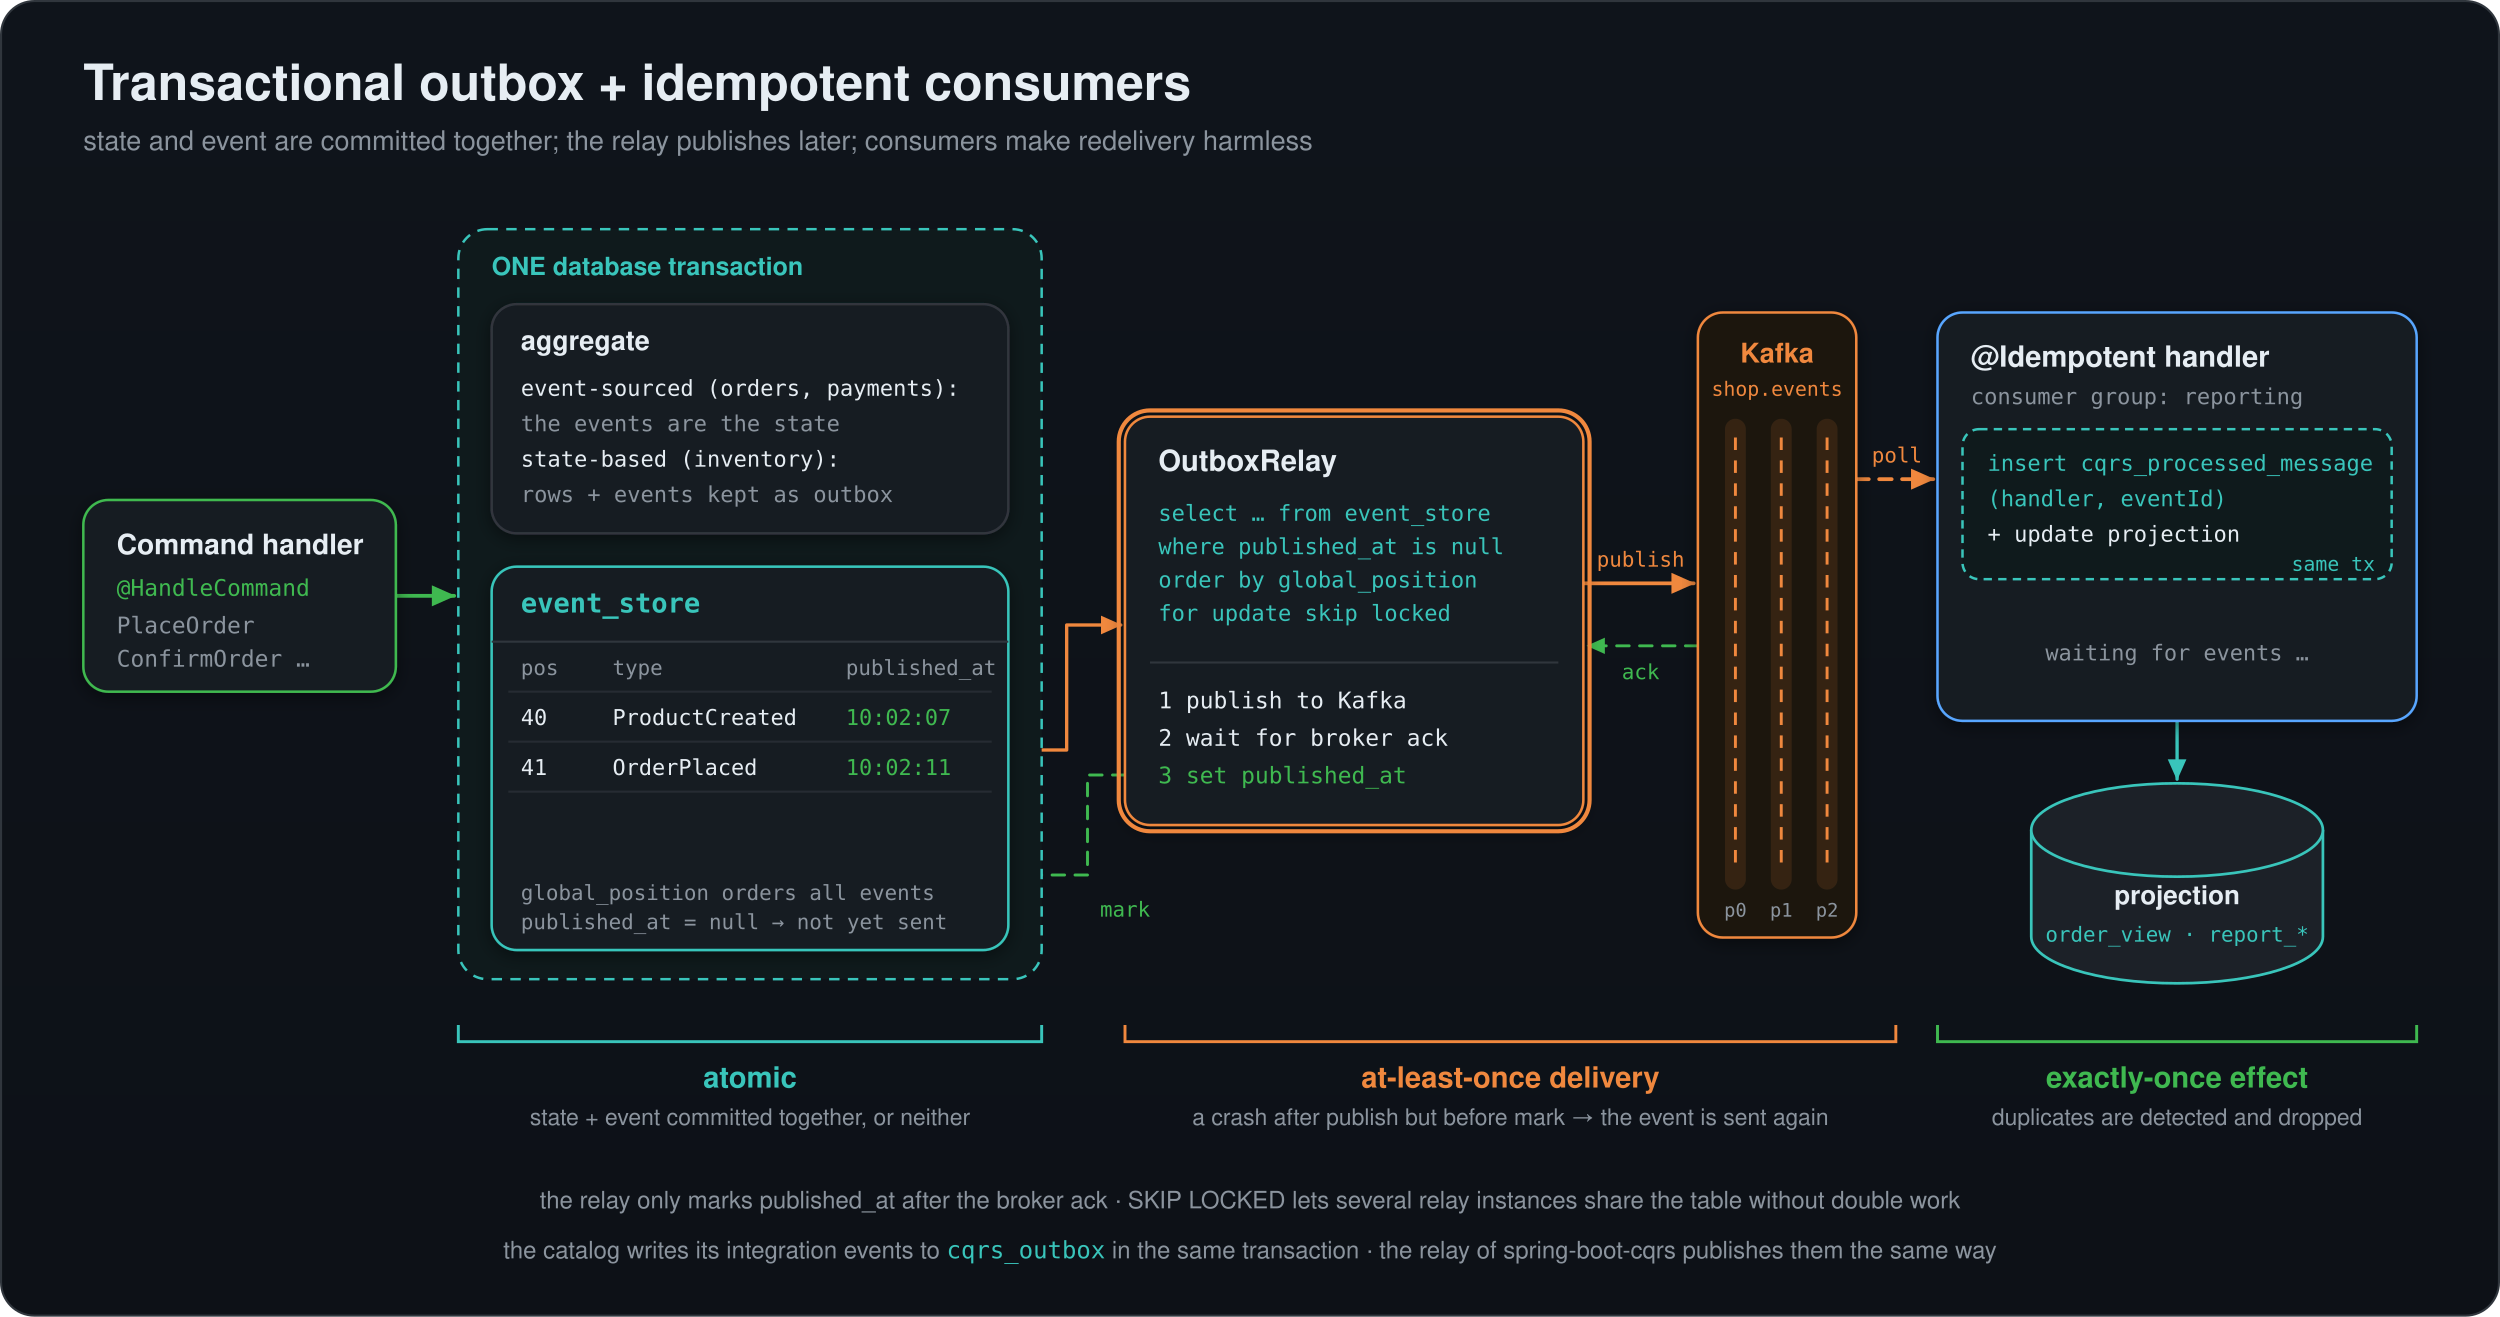
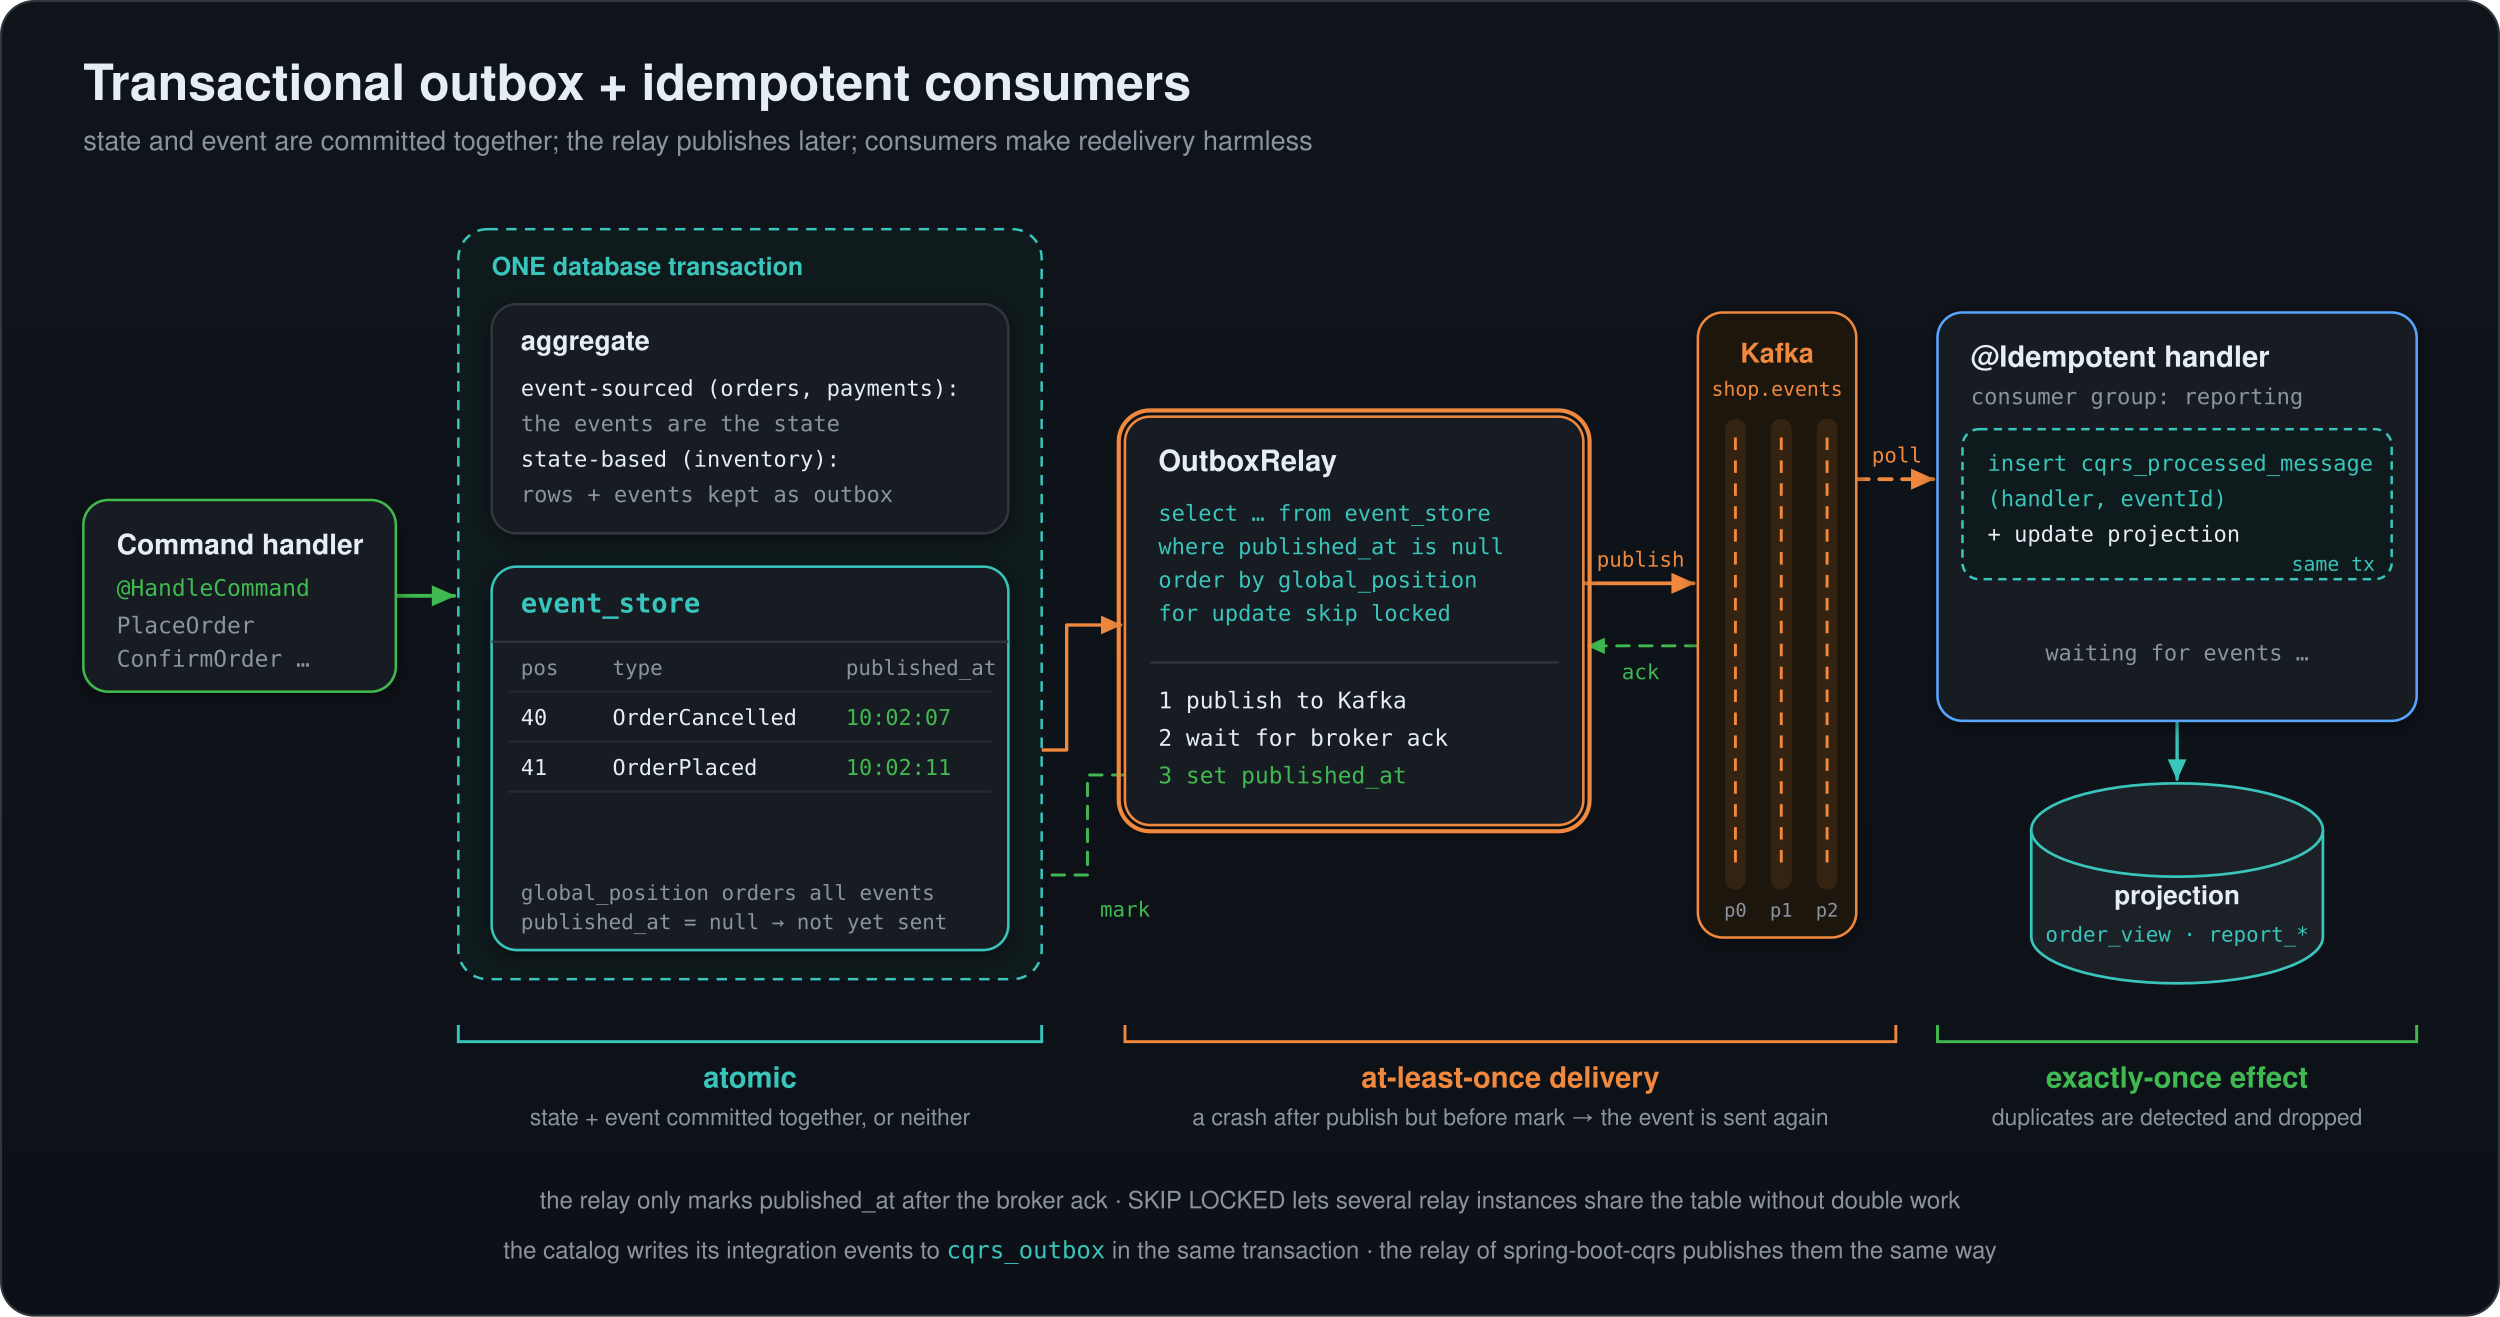
<svg xmlns="http://www.w3.org/2000/svg" width="1200" height="632" viewBox="0 0 1200 632" role="img" aria-labelledby="title desc">
  <defs>
    <filter id="sh" x="-10%" y="-10%" width="120%" height="130%">
      <feDropShadow dx="0" dy="2" stdDeviation="4" flood-color="#000" flood-opacity="0.45" />
    </filter>
    <filter id="gl" x="-150%" y="-150%" width="400%" height="400%">
      <feGaussianBlur stdDeviation="2.4" result="b" />
      <feMerge>
        <feMergeNode in="b" />
        <feMergeNode in="SourceGraphic" />
      </feMerge>
    </filter>
    <linearGradient id="panel" x1="0" y1="0" x2="0" y2="1">
      <stop offset="0" stop-color="#0f141b" />
      <stop offset="1" stop-color="#0d1117" />
    </linearGradient>
    <marker id="a-blue" viewBox="0 0 10 10" refX="8.5" refY="5" markerWidth="7" markerHeight="7" orient="auto-start-reverse">
      <path d="M0,1 L9,5 L0,9 z" fill="#58a6ff" />
    </marker>
    <marker id="a-orange" viewBox="0 0 10 10" refX="8.5" refY="5" markerWidth="7" markerHeight="7" orient="auto-start-reverse">
      <path d="M0,1 L9,5 L0,9 z" fill="#f0883e" />
    </marker>
    <marker id="a-amber" viewBox="0 0 10 10" refX="8.5" refY="5" markerWidth="7" markerHeight="7" orient="auto-start-reverse">
      <path d="M0,1 L9,5 L0,9 z" fill="#d29922" />
    </marker>
    <marker id="a-teal" viewBox="0 0 10 10" refX="8.5" refY="5" markerWidth="7" markerHeight="7" orient="auto-start-reverse">
      <path d="M0,1 L9,5 L0,9 z" fill="#39c5bb" />
    </marker>
    <marker id="a-purple" viewBox="0 0 10 10" refX="8.5" refY="5" markerWidth="7" markerHeight="7" orient="auto-start-reverse">
      <path d="M0,1 L9,5 L0,9 z" fill="#bc8cff" />
    </marker>
    <marker id="a-green" viewBox="0 0 10 10" refX="8.5" refY="5" markerWidth="7" markerHeight="7" orient="auto-start-reverse">
      <path d="M0,1 L9,5 L0,9 z" fill="#3fb950" />
    </marker>
    <marker id="a-red" viewBox="0 0 10 10" refX="8.5" refY="5" markerWidth="7" markerHeight="7" orient="auto-start-reverse">
      <path d="M0,1 L9,5 L0,9 z" fill="#f85149" />
    </marker>
    <marker id="a-pink" viewBox="0 0 10 10" refX="8.5" refY="5" markerWidth="7" markerHeight="7" orient="auto-start-reverse">
      <path d="M0,1 L9,5 L0,9 z" fill="#db61a2" />
    </marker>
    <marker id="a-muted" viewBox="0 0 10 10" refX="8.5" refY="5" markerWidth="7" markerHeight="7" orient="auto-start-reverse">
      <path d="M0,1 L9,5 L0,9 z" fill="#8b949e" />
    </marker>
    <marker id="a-text" viewBox="0 0 10 10" refX="8.5" refY="5" markerWidth="7" markerHeight="7" orient="auto-start-reverse">
      <path d="M0,1 L9,5 L0,9 z" fill="#e6edf3" />
    </marker>
  </defs>
  <style>
text{font-family:-apple-system, 'Segoe UI', Helvetica, Arial, sans-serif}
.mono{font-family:ui-monospace, SFMono-Regular, Menlo, Consolas, monospace}
.mu{fill:#8b949e}
.b{font-weight:600}
.flow{stroke-dasharray:6 5;animation:dash 1.1s linear infinite}
.flowr{stroke-dasharray:6 5;animation:dashr 1.1s linear infinite}
.slow{stroke-dasharray:3 5;animation:dash 2.2s linear infinite}
@keyframes dash{to{stroke-dashoffset:-11}}
@keyframes dashr{to{stroke-dashoffset:11}}
.pulse{animation:pulse 3s ease-in-out infinite}
@keyframes pulse{0%,100%{opacity:.15}50%{opacity:.75}}
</style>
  <rect x="0.5" y="0.5" width="1199" height="631" rx="16" fill="url(#panel)" stroke="#30363d" />
  <text x="40" y="48" font-size="24" fill="#e6edf3" font-weight="700">Transactional outbox + idempotent consumers</text>
  <text x="40" y="72" font-size="13" class="mu">state and event are committed together; the relay publishes later; consumers make redelivery harmless</text>
  <path d="M190,286 H218" fill="none" stroke="#3fb950" stroke-width="1.8" stroke-linecap="round" stroke-linejoin="round" marker-end="url(#a-green)" />
  <path d="M484,360 L512,360 L512,300 L538,300" fill="none" stroke="#f0883e" stroke-width="1.6" stroke-linecap="round" stroke-linejoin="round" marker-end="url(#a-orange)" />
  <path d="M540,372 L522,372 L522,420 L486,420" fill="none" stroke="#3fb950" stroke-width="1.4" stroke-linecap="round" stroke-linejoin="round" marker-end="url(#a-green)" class="flow" />
  <path d="M760,280 H813" fill="none" stroke="#f0883e" stroke-width="1.8" stroke-linecap="round" stroke-linejoin="round" marker-end="url(#a-orange)" />
  <path d="M815,310 H762" fill="none" stroke="#3fb950" stroke-width="1.4" stroke-linecap="round" stroke-linejoin="round" marker-end="url(#a-green)" class="flow" />
  <path d="M891,230 H928" fill="none" stroke="#f0883e" stroke-width="1.8" stroke-linecap="round" stroke-linejoin="round" marker-end="url(#a-orange)" class="flow" />
  <path d="M1045.0,346 V374" fill="none" stroke="#39c5bb" stroke-width="1.6" stroke-linecap="round" stroke-linejoin="round" marker-end="url(#a-teal)" />
  <rect x="40" y="240" width="150" height="92" rx="12" fill="#161b22" stroke="#3fb950" stroke-width="1.2" filter="url(#sh)" />
  <text x="56" y="266" font-size="13.5" fill="#e6edf3" font-weight="600">Command handler</text>
  <text x="56" y="286" font-size="11" class="mono" fill="#3fb950">@HandleCommand</text>
  <text x="56" y="304" font-size="11" class="mono" fill="#8b949e">PlaceOrder</text>
  <text x="56" y="320" font-size="11" class="mono" fill="#8b949e">ConfirmOrder …</text>
  <rect x="220" y="110" width="280" height="360" rx="14" fill="#0f1a1c" stroke="#39c5bb" stroke-width="1.2" stroke-dasharray="5 4" />
  <text x="236" y="132" font-size="12" fill="#39c5bb" font-weight="600">ONE database transaction</text>
  <rect x="236" y="146" width="248" height="110" rx="12" fill="#161b22" stroke="#30363d" stroke-width="1.2" filter="url(#sh)" />
  <text x="250" y="168" font-size="13" fill="#e6edf3" font-weight="600">aggregate</text>
  <text x="250" y="190" font-size="10.6" class="mono" fill="#e6edf3">event-sourced (orders, payments):</text>
  <text x="250" y="207" font-size="10.6" class="mono" fill="#8b949e">  the events are the state</text>
  <text x="250" y="224" font-size="10.6" class="mono" fill="#e6edf3">state-based (inventory):</text>
  <text x="250" y="241" font-size="10.6" class="mono" fill="#8b949e">  rows + events kept as outbox</text>
  <rect x="236" y="272" width="248" height="184" rx="12" fill="#161b22" stroke="#39c5bb" stroke-width="1.2" filter="url(#sh)" />
  <text x="250" y="294" font-size="13" class="mono" fill="#39c5bb" font-weight="600">event_store</text>
  <path d="M236,308 H484" stroke="#30363d" />
  <text x="250" y="324" font-size="10" class="mono" fill="#8b949e">pos</text>
  <text x="294" y="324" font-size="10" class="mono" fill="#8b949e">type</text>
  <text x="406" y="324" font-size="10" class="mono" fill="#8b949e">published_at</text>
  <path d="M244,332 H476" stroke="#30363d" opacity=".6" />
  <text x="250" y="348" font-size="10.5" class="mono" fill="#e6edf3">40</text>
-   <text x="294" y="348" font-size="10.5" class="mono" fill="#e6edf3">ProductCreated</text>
+   <text x="294" y="348" font-size="10.5" class="mono" fill="#e6edf3">OrderCancelled</text>
  <text x="406" y="348" font-size="10.5" class="mono" fill="#3fb950">10:02:07</text>
  <path d="M244,356 H476" stroke="#30363d" opacity=".6" />
  <text x="250" y="372" font-size="10.5" class="mono" fill="#e6edf3">41</text>
  <text x="294" y="372" font-size="10.5" class="mono" fill="#e6edf3">OrderPlaced</text>
  <text x="406" y="372" font-size="10.5" class="mono" fill="#3fb950">10:02:11</text>
  <path d="M244,380 H476" stroke="#30363d" opacity=".6" />
  <g opacity="0">
    <rect x="242" y="381" width="236" height="21" rx="4" fill="#39c5bb" fill-opacity=".10" />
    <text x="250" y="396" font-size="10.5" class="mono" fill="#e6edf3">42</text>
    <text x="294" y="396" font-size="10.5" class="mono" fill="#e6edf3">OrderConfirmed</text>
    <animate attributeName="opacity" dur="10.0s" repeatCount="indefinite" values="0;0;1;1" keyTimes="0;0.100;0.115;1" />
  </g>
  <g opacity="0">
    <text x="406" y="396" font-size="10.5" class="mono" fill="#d29922">null</text>
    <animate attributeName="opacity" dur="10.0s" repeatCount="indefinite" values="0;0;1;1;0;0" keyTimes="0;0.100;0.115;0.505;0.520;1" />
  </g>
  <g opacity="0">
    <text x="406" y="396" font-size="10.5" class="mono" fill="#3fb950">10:02:12</text>
    <animate attributeName="opacity" dur="10.0s" repeatCount="indefinite" values="0;0;1;1" keyTimes="0;0.520;0.535;1" />
  </g>
  <text x="250" y="432" font-size="10" class="mono" fill="#8b949e">global_position orders all events</text>
  <text x="250" y="446" font-size="10" class="mono" fill="#8b949e">published_at = null → not yet sent</text>
  <rect x="540" y="200" width="220" height="196" rx="12" fill="#161b22" stroke="#f0883e" stroke-width="1.2" filter="url(#sh)" />
  <text x="556" y="226" font-size="14" fill="#e6edf3" font-weight="600">OutboxRelay</text>
  <rect x="537" y="197" width="226" height="202" rx="15" fill="none" stroke="#f0883e" stroke-width="2" class="pulse" style="animation-delay:0s" />
  <text x="556" y="250" font-size="10.6" class="mono" fill="#39c5bb">select … from event_store</text>
  <text x="556" y="266" font-size="10.6" class="mono" fill="#39c5bb">where published_at is null</text>
  <text x="556" y="282" font-size="10.6" class="mono" fill="#39c5bb">order by global_position</text>
  <text x="556" y="298" font-size="10.6" class="mono" fill="#39c5bb">for update skip locked</text>
  <path d="M552,318 H748" stroke="#30363d" />
  <text x="556" y="340" font-size="11" class="mono" fill="#e6edf3">1  publish to Kafka</text>
  <text x="556" y="358" font-size="11" class="mono" fill="#e6edf3">2  wait for broker ack</text>
  <text x="556" y="376" font-size="11" class="mono" fill="#3fb950">3  set published_at</text>
  <text x="528" y="440" font-size="10" class="mono" fill="#3fb950">mark</text>
  <rect x="815" y="150" width="76" height="300" rx="12" fill="#1b1510" stroke="#f0883e" stroke-width="1.2" filter="url(#sh)" />
  <text x="853.0" y="174" font-size="13" fill="#f0883e" font-weight="600" text-anchor="middle">Kafka</text>
  <text x="853.0" y="190" font-size="9.5" class="mono" fill="#f0883e" text-anchor="middle">shop.events</text>
  <path d="M833,206 V422" stroke="#f0883e" stroke-width="10" stroke-opacity=".12" stroke-linecap="round" />
  <path d="M833,210 V418" stroke="#f0883e" stroke-width="1.4" class="flow" style="animation-duration:1.4s" />
  <text x="833" y="440" font-size="9" class="mono" fill="#8b949e" text-anchor="middle">p0</text>
  <path d="M855,206 V422" stroke="#f0883e" stroke-width="10" stroke-opacity=".12" stroke-linecap="round" />
  <path d="M855,210 V418" stroke="#f0883e" stroke-width="1.4" class="flow" style="animation-duration:1.7s" />
  <text x="855" y="440" font-size="9" class="mono" fill="#8b949e" text-anchor="middle">p1</text>
  <path d="M877,206 V422" stroke="#f0883e" stroke-width="10" stroke-opacity=".12" stroke-linecap="round" />
  <path d="M877,210 V418" stroke="#f0883e" stroke-width="1.4" class="flow" style="animation-duration:2.0s" />
  <text x="877" y="440" font-size="9" class="mono" fill="#8b949e" text-anchor="middle">p2</text>
  <text x="787.5" y="272" font-size="10" class="mono" fill="#f0883e" text-anchor="middle">publish</text>
  <text x="787.5" y="326" font-size="10" class="mono" fill="#3fb950" text-anchor="middle">ack</text>
  <rect x="930" y="150" width="230" height="196" rx="12" fill="#161b22" stroke="#58a6ff" stroke-width="1.2" filter="url(#sh)" />
  <text x="946" y="176" font-size="14" fill="#e6edf3" font-weight="600">@Idempotent handler</text>
  <text x="946" y="194" font-size="10.6" class="mono" fill="#8b949e">consumer group: reporting</text>
  <rect x="942" y="206" width="206" height="72" rx="8" fill="#0f1a1c" stroke="#39c5bb" stroke-width="1.2" stroke-dasharray="4 3" />
  <text x="954" y="226" font-size="10.6" class="mono" fill="#39c5bb">insert cqrs_processed_message</text>
  <text x="954" y="243" font-size="10.6" class="mono" fill="#39c5bb">  (handler, eventId)</text>
  <text x="954" y="260" font-size="10.6" class="mono" fill="#e6edf3">+ update projection</text>
  <text x="1140" y="274" font-size="9.5" class="mono" fill="#39c5bb" text-anchor="end">same tx</text>
  <g opacity="0">
    <rect x="942" y="292" width="206" height="40" rx="8" fill="#3fb950" fill-opacity=".12" stroke="#3fb950" stroke-opacity=".6" />
    <text x="1045.0" y="309" font-size="11.5" fill="#3fb950" font-weight="600" text-anchor="middle">✓ first delivery</text>
    <text x="1045.0" y="325" font-size="10.5" class="mono" fill="#3fb950" text-anchor="middle">projection updated</text>
    <animate attributeName="opacity" dur="10.0s" repeatCount="indefinite" values="0;0;1;1;0;0" keyTimes="0;0.600;0.615;0.725;0.740;1" />
  </g>
  <g opacity="0">
    <rect x="942" y="292" width="206" height="40" rx="8" fill="#f85149" fill-opacity=".12" stroke="#f85149" stroke-opacity=".6" />
    <text x="1045.0" y="309" font-size="11.5" fill="#f85149" font-weight="600" text-anchor="middle">✕ duplicate ignored</text>
    <text x="1045.0" y="325" font-size="10.5" class="mono" fill="#f85149" text-anchor="middle">eventId already processed</text>
    <animate attributeName="opacity" dur="10.0s" repeatCount="indefinite" values="0;0;1;1;0;0" keyTimes="0;0.840;0.855;0.965;0.980;1" />
  </g>
  <g>
    <text x="1045.0" y="317" font-size="10.5" class="mono" fill="#8b949e" text-anchor="middle">waiting for events …</text>
    <animate attributeName="opacity" dur="10.0s" repeatCount="indefinite" values="1;1;0;0;1;1;0;0;1" keyTimes="0;0.58;0.60;0.74;0.76;0.82;0.84;0.98;1" />
  </g>
  <text x="910.5" y="222" font-size="10" class="mono" fill="#f0883e" text-anchor="middle">poll</text>
  <path d="M975,398.4 v51.2 a70.0,22.4 0 0 0 140,0 v-51.2" fill="#1c2128" stroke="#39c5bb" stroke-width="1.3" />
  <ellipse cx="1045.0" cy="398.4" rx="70.0" ry="22.4" fill="#1c2128" stroke="#39c5bb" stroke-width="1.3" />
  <text x="1045" y="434" font-size="12.5" fill="#e6edf3" font-weight="600" text-anchor="middle">projection</text>
  <text x="1045" y="452" font-size="10" class="mono" fill="#39c5bb" text-anchor="middle">order_view · report_*</text>
  <path d="M220,492 V500 H500 V492" fill="none" stroke="#39c5bb" stroke-width="1.4" />
  <text x="360.0" y="522" font-size="14" fill="#39c5bb" font-weight="600" text-anchor="middle">atomic</text>
  <text x="360.0" y="540" font-size="11" fill="#8b949e" text-anchor="middle">state + event committed together, or neither</text>
  <path d="M540,492 V500 H910 V492" fill="none" stroke="#f0883e" stroke-width="1.4" />
  <text x="725.0" y="522" font-size="14" fill="#f0883e" font-weight="600" text-anchor="middle">at-least-once delivery</text>
  <text x="725.0" y="540" font-size="11" fill="#8b949e" text-anchor="middle">a crash after publish but before mark → the event is sent again</text>
  <path d="M930,492 V500 H1160 V492" fill="none" stroke="#3fb950" stroke-width="1.4" />
  <text x="1045.0" y="522" font-size="14" fill="#3fb950" font-weight="600" text-anchor="middle">exactly-once effect</text>
  <text x="1045.0" y="540" font-size="11" fill="#8b949e" text-anchor="middle">duplicates are detected and dropped</text>
  <text x="600" y="580" font-size="11.5" fill="#8b949e" text-anchor="middle">the relay only marks published_at after the broker ack · SKIP LOCKED lets several relay instances share the table without double work</text>
  <text x="600" y="604" font-size="11.5" fill="#8b949e" text-anchor="middle">the catalog writes its integration events to <tspan class="mono" fill="#39c5bb">cqrs_outbox</tspan> in the same transaction · the relay of spring-boot-cqrs publishes them the same way</text>
  <circle r="4" fill="#3fb950" filter="url(#gl)" opacity="0">
    <animateMotion dur="10.0s" repeatCount="indefinite" path="M115,286 L190,286 L236,286" calcMode="linear" keyPoints="0;0;1;1" keyTimes="0;0.020;0.100;1" />
    <animate attributeName="opacity" dur="10.0s" repeatCount="indefinite" values="0;0;1;1;0;0" keyTimes="0;0.020;0.032;0.088;0.100;1" />
  </circle>
  <circle r="4" fill="#f0883e" filter="url(#gl)" opacity="0">
    <animateMotion dur="10.0s" repeatCount="indefinite" path="M484,360 L512,360 L512,300 L538,300" calcMode="linear" keyPoints="0;0;1;1" keyTimes="0;0.180;0.300;1" />
    <animate attributeName="opacity" dur="10.0s" repeatCount="indefinite" values="0;0;1;1;0;0" keyTimes="0;0.180;0.192;0.288;0.300;1" />
  </circle>
  <circle r="4" fill="#f0883e" filter="url(#gl)" opacity="0">
    <animateMotion dur="10.0s" repeatCount="indefinite" path="M760,280 L835,280" calcMode="linear" keyPoints="0;0;1;1" keyTimes="0;0.360;0.440;1" />
    <animate attributeName="opacity" dur="10.0s" repeatCount="indefinite" values="0;0;1;1;0;0" keyTimes="0;0.360;0.372;0.428;0.440;1" />
  </circle>
  <circle r="3" fill="#3fb950" filter="url(#gl)" opacity="0">
    <animateMotion dur="10.0s" repeatCount="indefinite" path="M815,310 L760,310" calcMode="linear" keyPoints="0;0;1;1" keyTimes="0;0.440;0.480;1" />
    <animate attributeName="opacity" dur="10.0s" repeatCount="indefinite" values="0;0;1;1;0;0" keyTimes="0;0.440;0.452;0.468;0.480;1" />
  </circle>
  <circle r="3" fill="#3fb950" filter="url(#gl)" opacity="0">
    <animateMotion dur="10.0s" repeatCount="indefinite" path="M540,372 L522,372 L522,420 L486,420" calcMode="linear" keyPoints="0;0;1;1" keyTimes="0;0.480;0.520;1" />
    <animate attributeName="opacity" dur="10.0s" repeatCount="indefinite" values="0;0;1;1;0;0" keyTimes="0;0.480;0.492;0.508;0.520;1" />
  </circle>
  <circle r="4" fill="#f0883e" filter="url(#gl)" opacity="0">
    <animateMotion dur="10.0s" repeatCount="indefinite" path="M855,230 L930,230" calcMode="linear" keyPoints="0;0;1;1" keyTimes="0;0.540;0.600;1" />
    <animate attributeName="opacity" dur="10.0s" repeatCount="indefinite" values="0;0;1;1;0;0" keyTimes="0;0.540;0.552;0.588;0.600;1" />
  </circle>
  <circle r="4" fill="#f0883e" filter="url(#gl)" opacity="0">
    <animateMotion dur="10.0s" repeatCount="indefinite" path="M855,230 L916,230" calcMode="linear" keyPoints="0;0;1;1" keyTimes="0;0.780;0.840;1" />
    <animate attributeName="opacity" dur="10.0s" repeatCount="indefinite" values="0;0;1;1;0;0" keyTimes="0;0.780;0.792;0.828;0.840;1" />
  </circle>
  <circle r="5" fill="#f85149" filter="url(#gl)" opacity="0">
    <animateMotion dur="10.0s" repeatCount="indefinite" path="M916,230 L926,230" calcMode="linear" keyPoints="0;0;1;1" keyTimes="0;0.840;0.900;1" />
    <animate attributeName="opacity" dur="10.0s" repeatCount="indefinite" values="0;0;1;1;0;0" keyTimes="0;0.840;0.852;0.888;0.900;1" />
  </circle>
  <circle r="3.5" fill="#39c5bb" filter="url(#gl)" opacity="0">
    <animateMotion dur="10.0s" repeatCount="indefinite" path="M1045.0,346 L1045.0,388" calcMode="linear" keyPoints="0;0;1;1" keyTimes="0;0.620;0.700;1" />
    <animate attributeName="opacity" dur="10.0s" repeatCount="indefinite" values="0;0;1;1;0;0" keyTimes="0;0.620;0.632;0.688;0.700;1" />
  </circle>
</svg>
